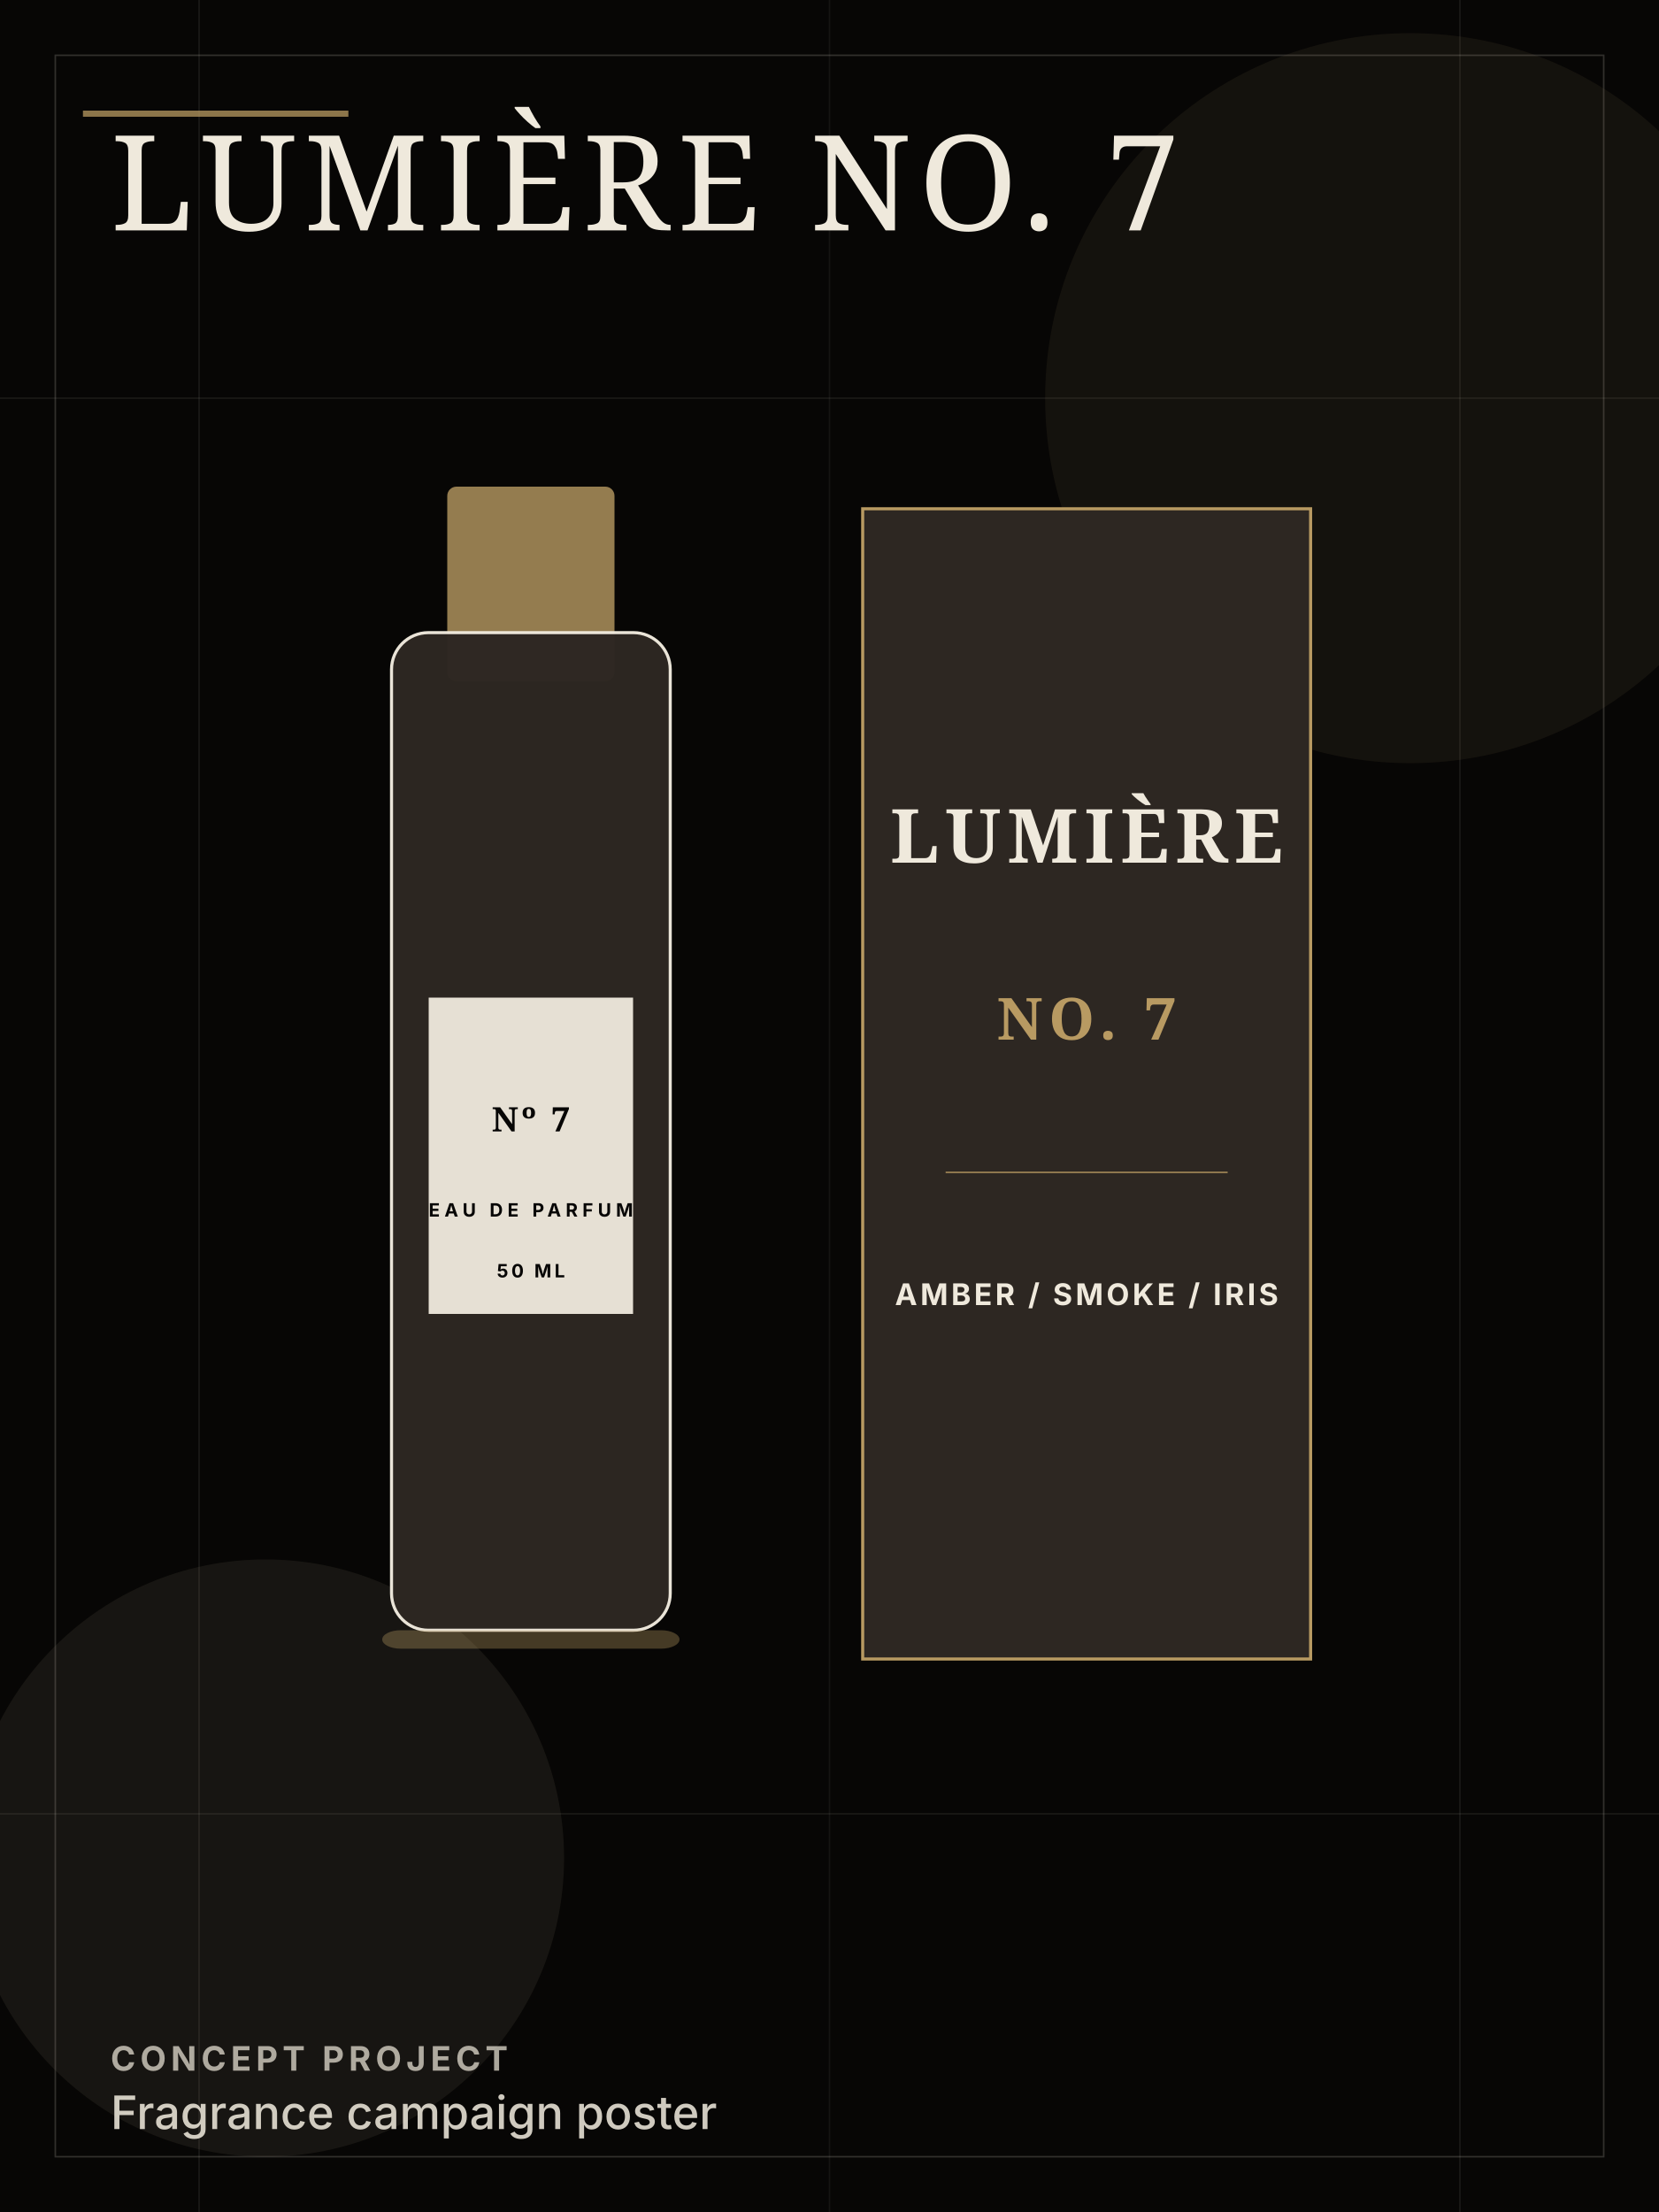
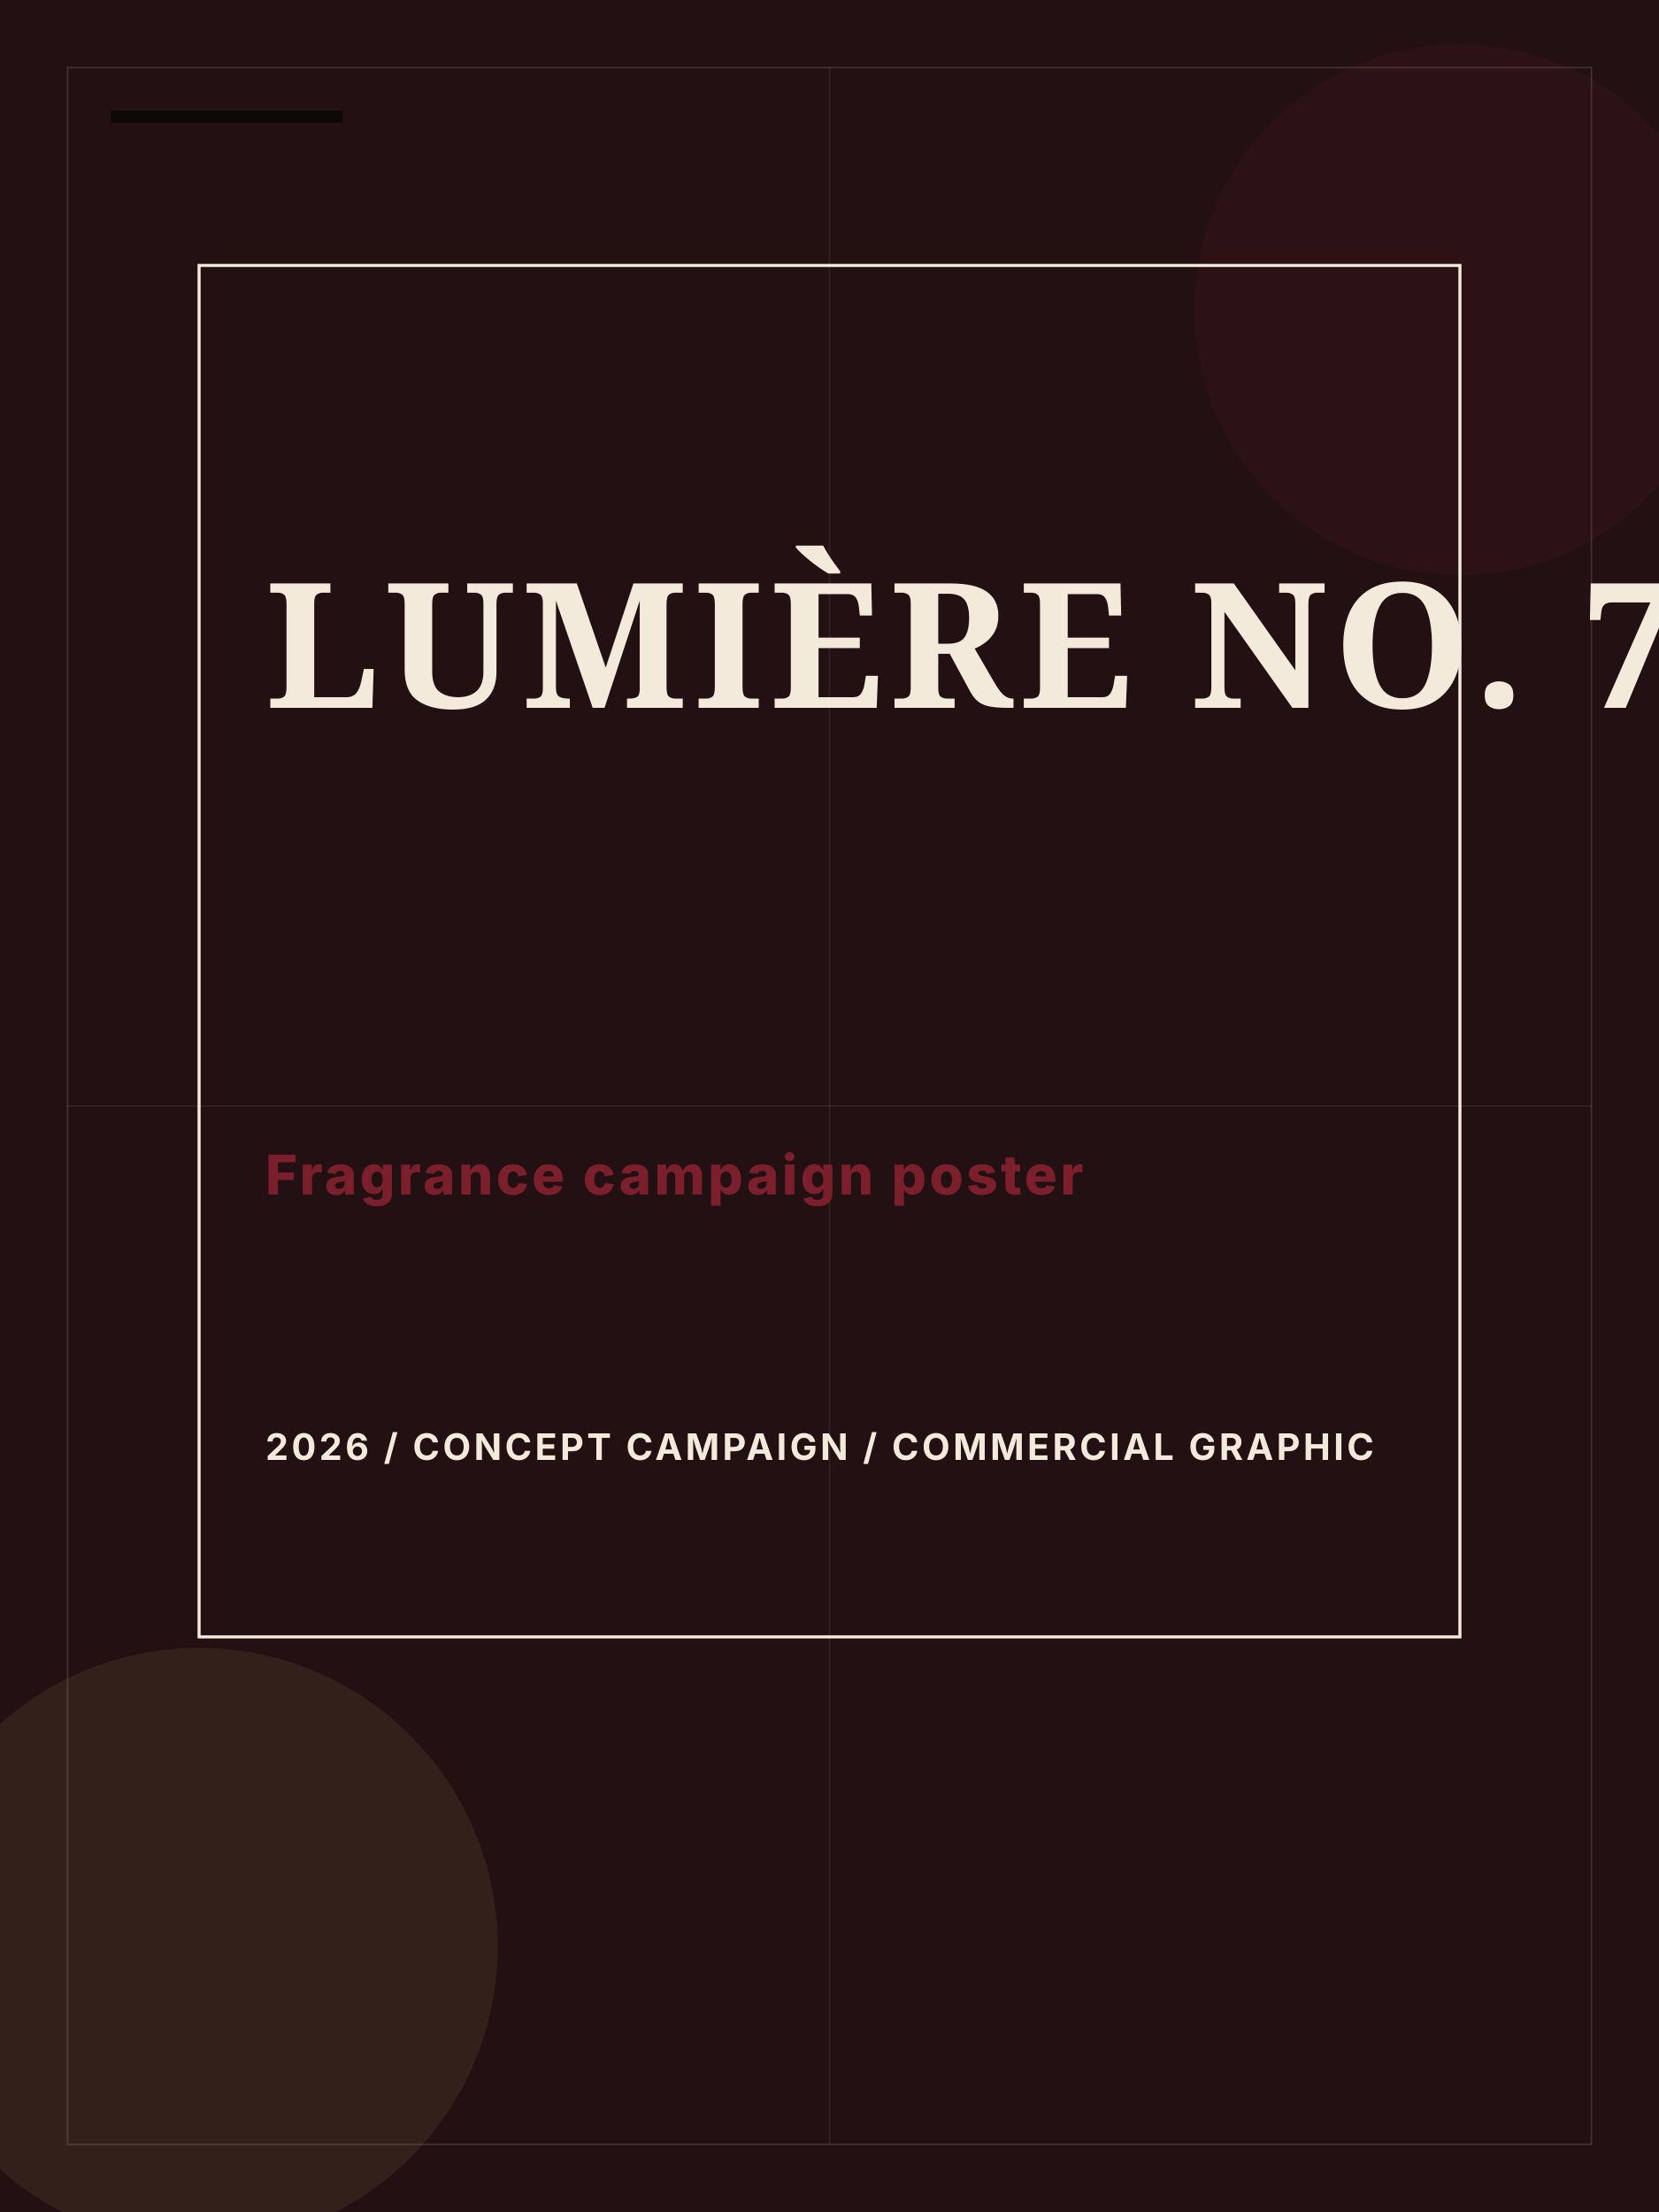
<svg xmlns="http://www.w3.org/2000/svg" width="1080" height="1440" viewBox="0 0 1080 1440" role="img" aria-label="LUMIÈRE NO. 7 Fragrance campaign poster">
-   <rect x="0" y="0" width="1080" height="1440" fill="#070605" />
-   <rect x="36" y="36" width="1008" height="1368" fill="none" stroke="#efe9dc" stroke-width="1" opacity="0.18" />
-   <line x1="129.6" y1="0" x2="129.6" y2="1440" stroke="#efe9dc" stroke-width="1" opacity="0.08" />
-   <line x1="540" y1="0" x2="540" y2="1440" stroke="#efe9dc" stroke-width="1" opacity="0.06" />
-   <line x1="950.4" y1="0" x2="950.4" y2="1440" stroke="#efe9dc" stroke-width="1" opacity="0.08" />
-   <line x1="0" y1="259.2" x2="1080" y2="259.2" stroke="#efe9dc" stroke-width="1" opacity="0.08" />
-   <line x1="0" y1="1180.8" x2="1080" y2="1180.8" stroke="#efe9dc" stroke-width="1" opacity="0.08" />
-   <circle cx="918" cy="259.2" r="237.6" fill="#b89a62" opacity="0.08" />
-   <circle cx="172.8" cy="1209.6" r="194.4" fill="#d8c5a0" opacity="0.08" />
-   <rect x="54" y="72" width="172.8" height="4" fill="#b89a62" opacity="0.75" />
-   <rect x="291.168" y="316.8" width="108.864" height="126.72" fill="#b89a62" opacity="0.8" rx="6" />
-   <rect x="254.88" y="411.84" width="181.44" height="649.44" fill="#2d2722" stroke="#efe9dc" stroke-width="2" opacity="0.98" rx="24" />
-   <rect x="279.072" y="649.44" width="133.056" height="205.92" fill="#efe9dc" opacity="0.95" />
-   <text x="345.6" y="736.56" font-size="22" fill="#070605" font-family="Cormorant Garamond, Georgia, serif" font-weight="600" text-anchor="middle" letter-spacing="2">Nº 7</text>
-   <text x="345.6" y="792" font-size="12" fill="#070605" font-family="Inter, Arial, sans-serif" font-weight="700" text-anchor="middle" letter-spacing="3">EAU DE PARFUM</text>
-   <text x="345.6" y="831.6" font-size="12" fill="#070605" font-family="Inter, Arial, sans-serif" font-weight="700" text-anchor="middle" letter-spacing="2">50 ML</text>
-   <rect x="248.832" y="1061.28" width="193.536" height="12" fill="#b89a62" opacity="0.35" rx="12" />
-   <rect x="561.6" y="331.2" width="291.6" height="748.8" fill="#2d2722" stroke="#b89a62" stroke-width="2" />
-   <text x="707.4" y="561.6" font-size="48.6" fill="#efe9dc" font-family="Cormorant Garamond, Georgia, serif" font-weight="600" text-anchor="middle" letter-spacing="4">LUMIÈRE</text>
-   <text x="707.4" y="676.8" font-size="37.8" fill="#b89a62" font-family="Cormorant Garamond, Georgia, serif" font-weight="600" text-anchor="middle" letter-spacing="4">NO. 7</text>
-   <line x1="615.6" y1="763.2" x2="799.2" y2="763.2" stroke="#b89a62" stroke-width="1" opacity="0.8" />
-   <text x="707.4" y="849.6" font-size="19.44" fill="#efe9dc" font-family="Inter, Arial, sans-serif" font-weight="700" text-anchor="middle" letter-spacing="2">AMBER / SMOKE / IRIS</text>
-   <text x="72" y="150" font-size="86.4" fill="#efe9dc" font-family="Cormorant Garamond, Georgia, serif" font-weight="500" letter-spacing="5">LUMIÈRE NO. 7</text>
-   <text x="72" y="1348" font-size="22" fill="#efe9dc" font-family="Inter, Arial, sans-serif" font-weight="700" letter-spacing="3" opacity="0.7">CONCEPT PROJECT</text>
-   <text x="72" y="1386" font-size="30" fill="#efe9dc" font-family="Inter, Arial, sans-serif" font-weight="500" opacity="0.86">Fragrance campaign poster</text>
+   <rect x="0" y="0" width="1080" height="1440" fill="#221012" />
+   <rect x="44" y="44" width="992" height="1352" fill="none" stroke="#f3eadc" stroke-width="1" opacity="0.16" />
+   <circle cx="950.4" cy="201.6" r="172.8" fill="#7a1f2b" opacity="0.12" />
+   <circle cx="129.6" cy="1267.2" r="194.4" fill="#b9965a" opacity="0.12" />
+   <line x1="540" y1="44" x2="540" y2="1396" stroke="#f3eadc" stroke-width="1" opacity="0.08" />
+   <line x1="44" y1="720" x2="1036" y2="720" stroke="#f3eadc" stroke-width="1" opacity="0.08" />
+   <rect x="72" y="72" width="151.2" height="8" fill="#090706" opacity="0.78" />
+   <rect x="129.6" y="172.8" width="820.8" height="892.8" fill="none" stroke="#f3eadc" stroke-width="2" opacity="1" />
+   <text x="172.8" y="460.8" font-size="113.4" fill="#f3eadc" font-family="Cormorant Garamond, Georgia, serif" font-weight="900" letter-spacing="4">LUMIÈRE NO. 7</text>
+   <text x="172.8" y="777.6" font-size="35.64" fill="#7a1f2b" font-family="Inter, Arial, sans-serif" font-weight="800" letter-spacing="2">Fragrance campaign poster</text>
+   <text x="172.8" y="950.4" font-size="23.76" fill="#f3eadc" font-family="Inter, Arial, sans-serif" font-weight="700" letter-spacing="2">2026 / CONCEPT CAMPAIGN / COMMERCIAL GRAPHIC</text>
</svg>
